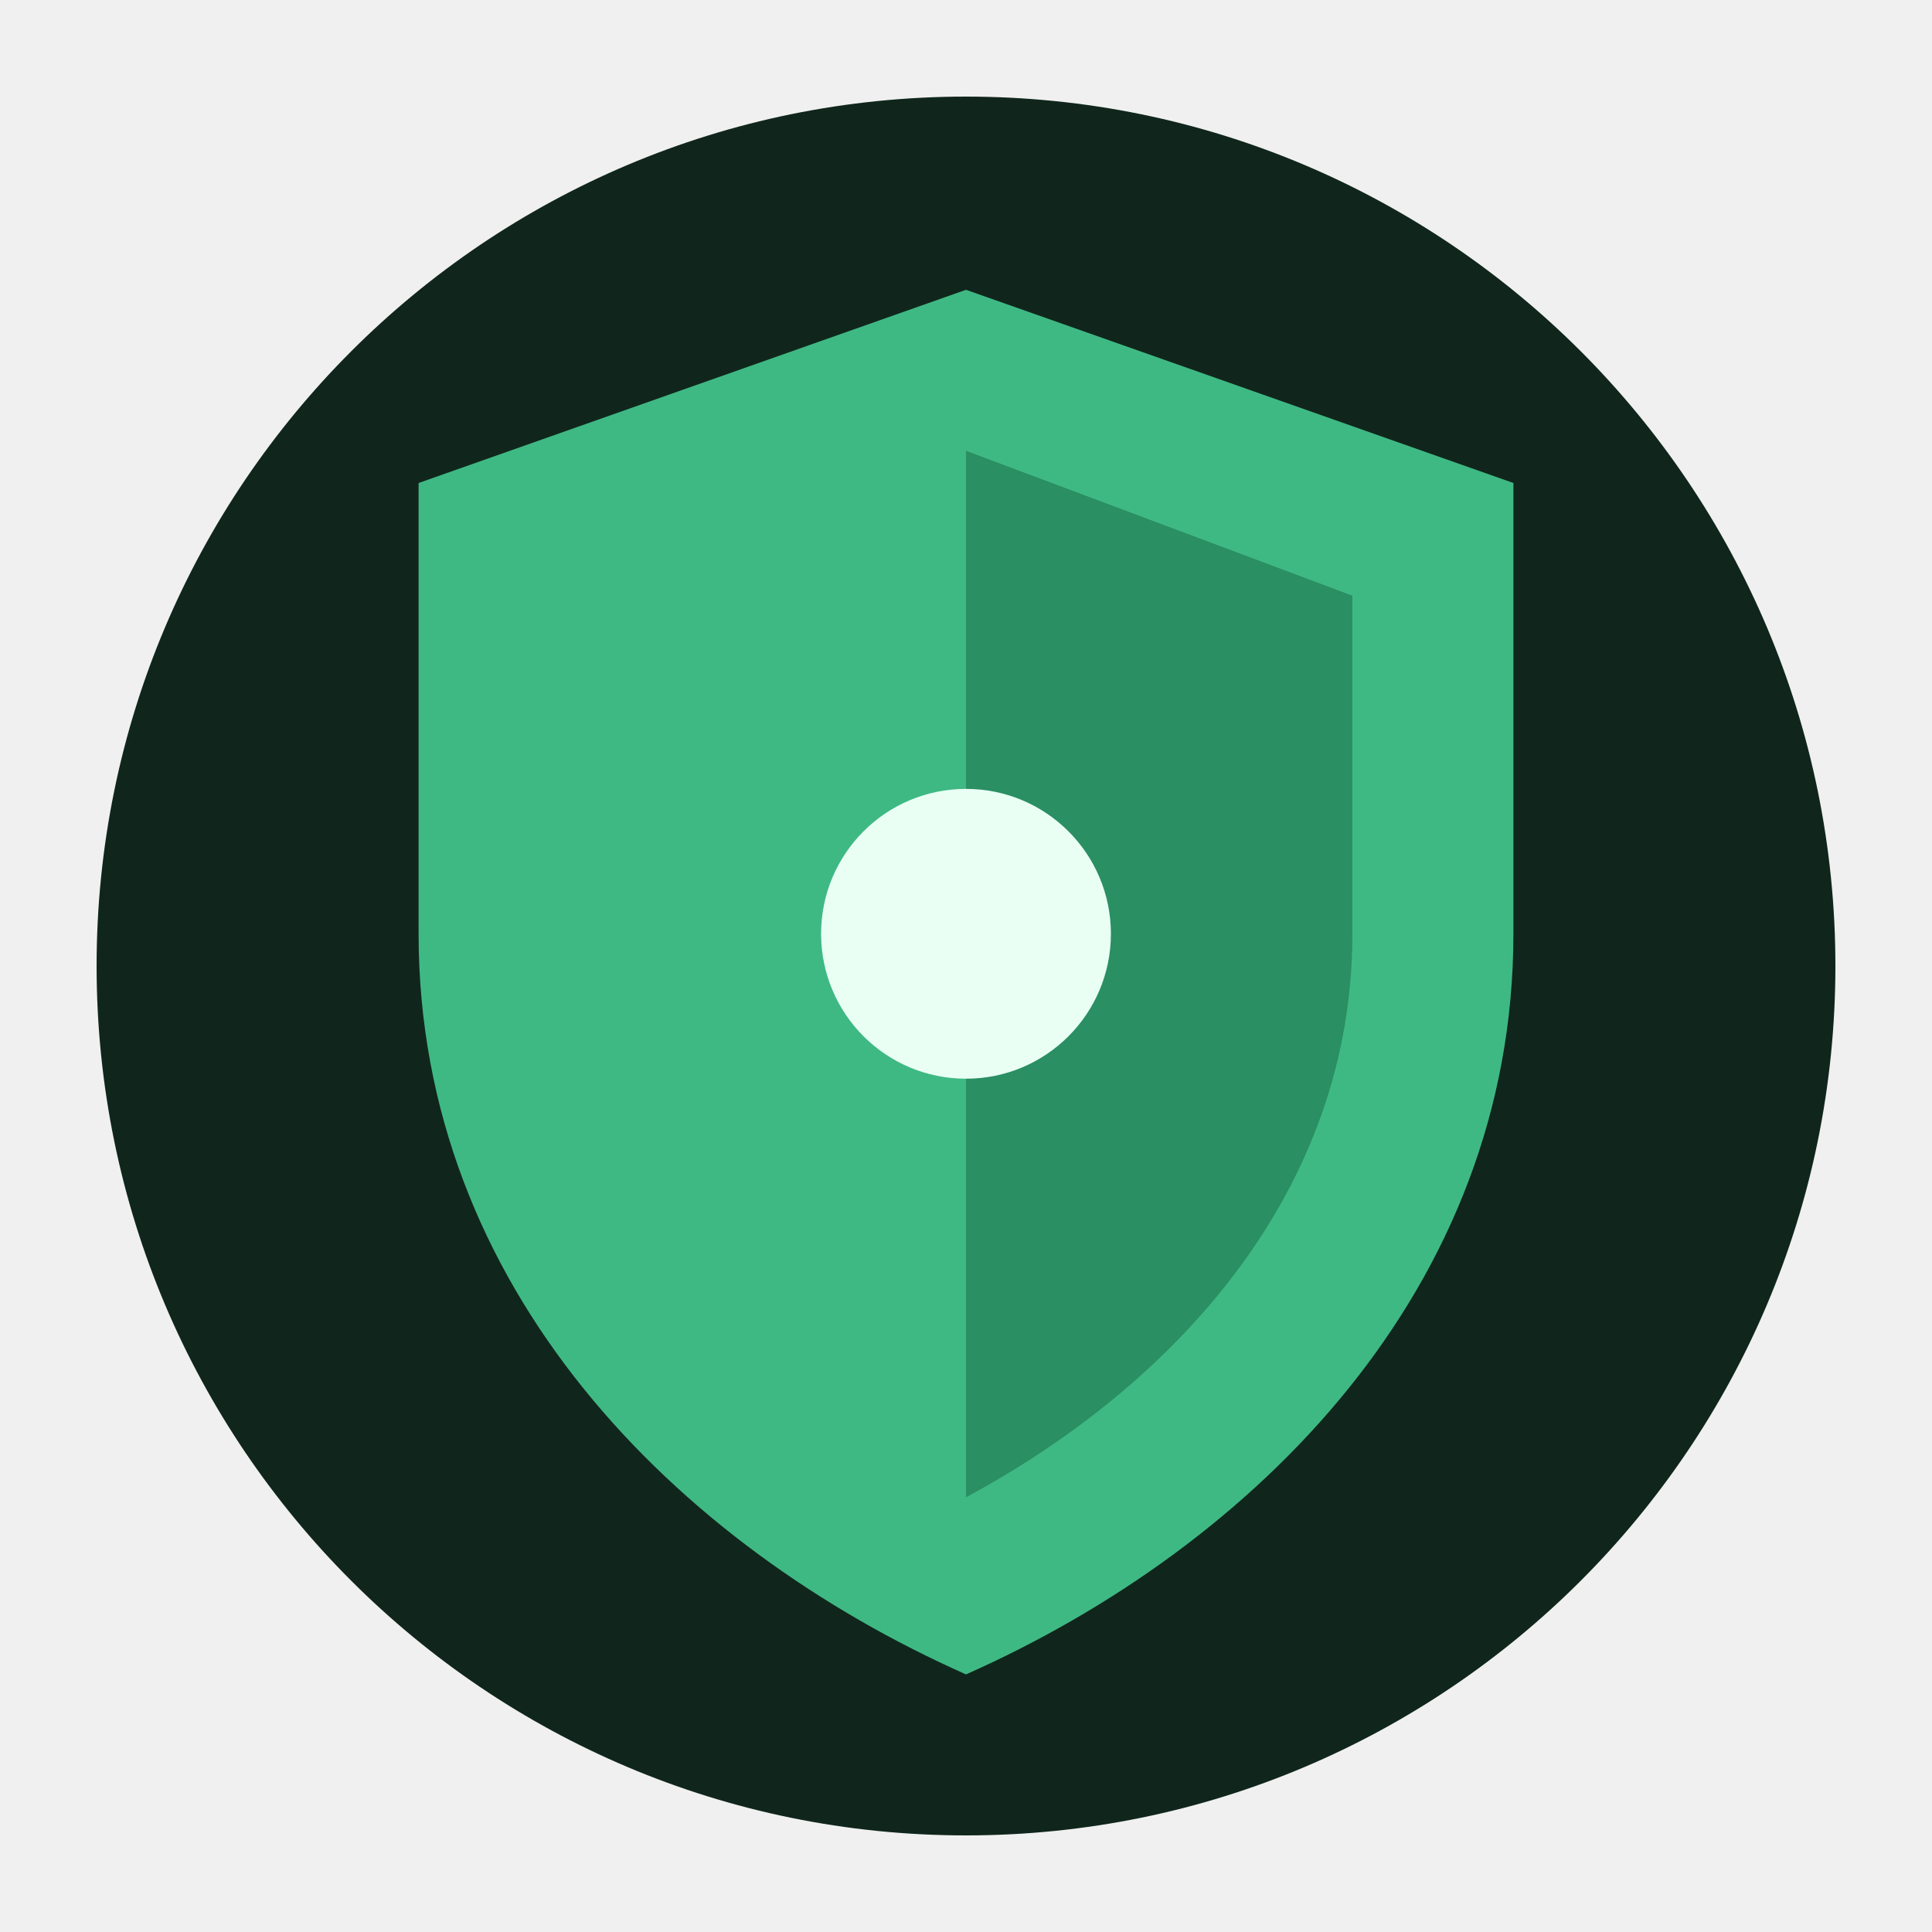
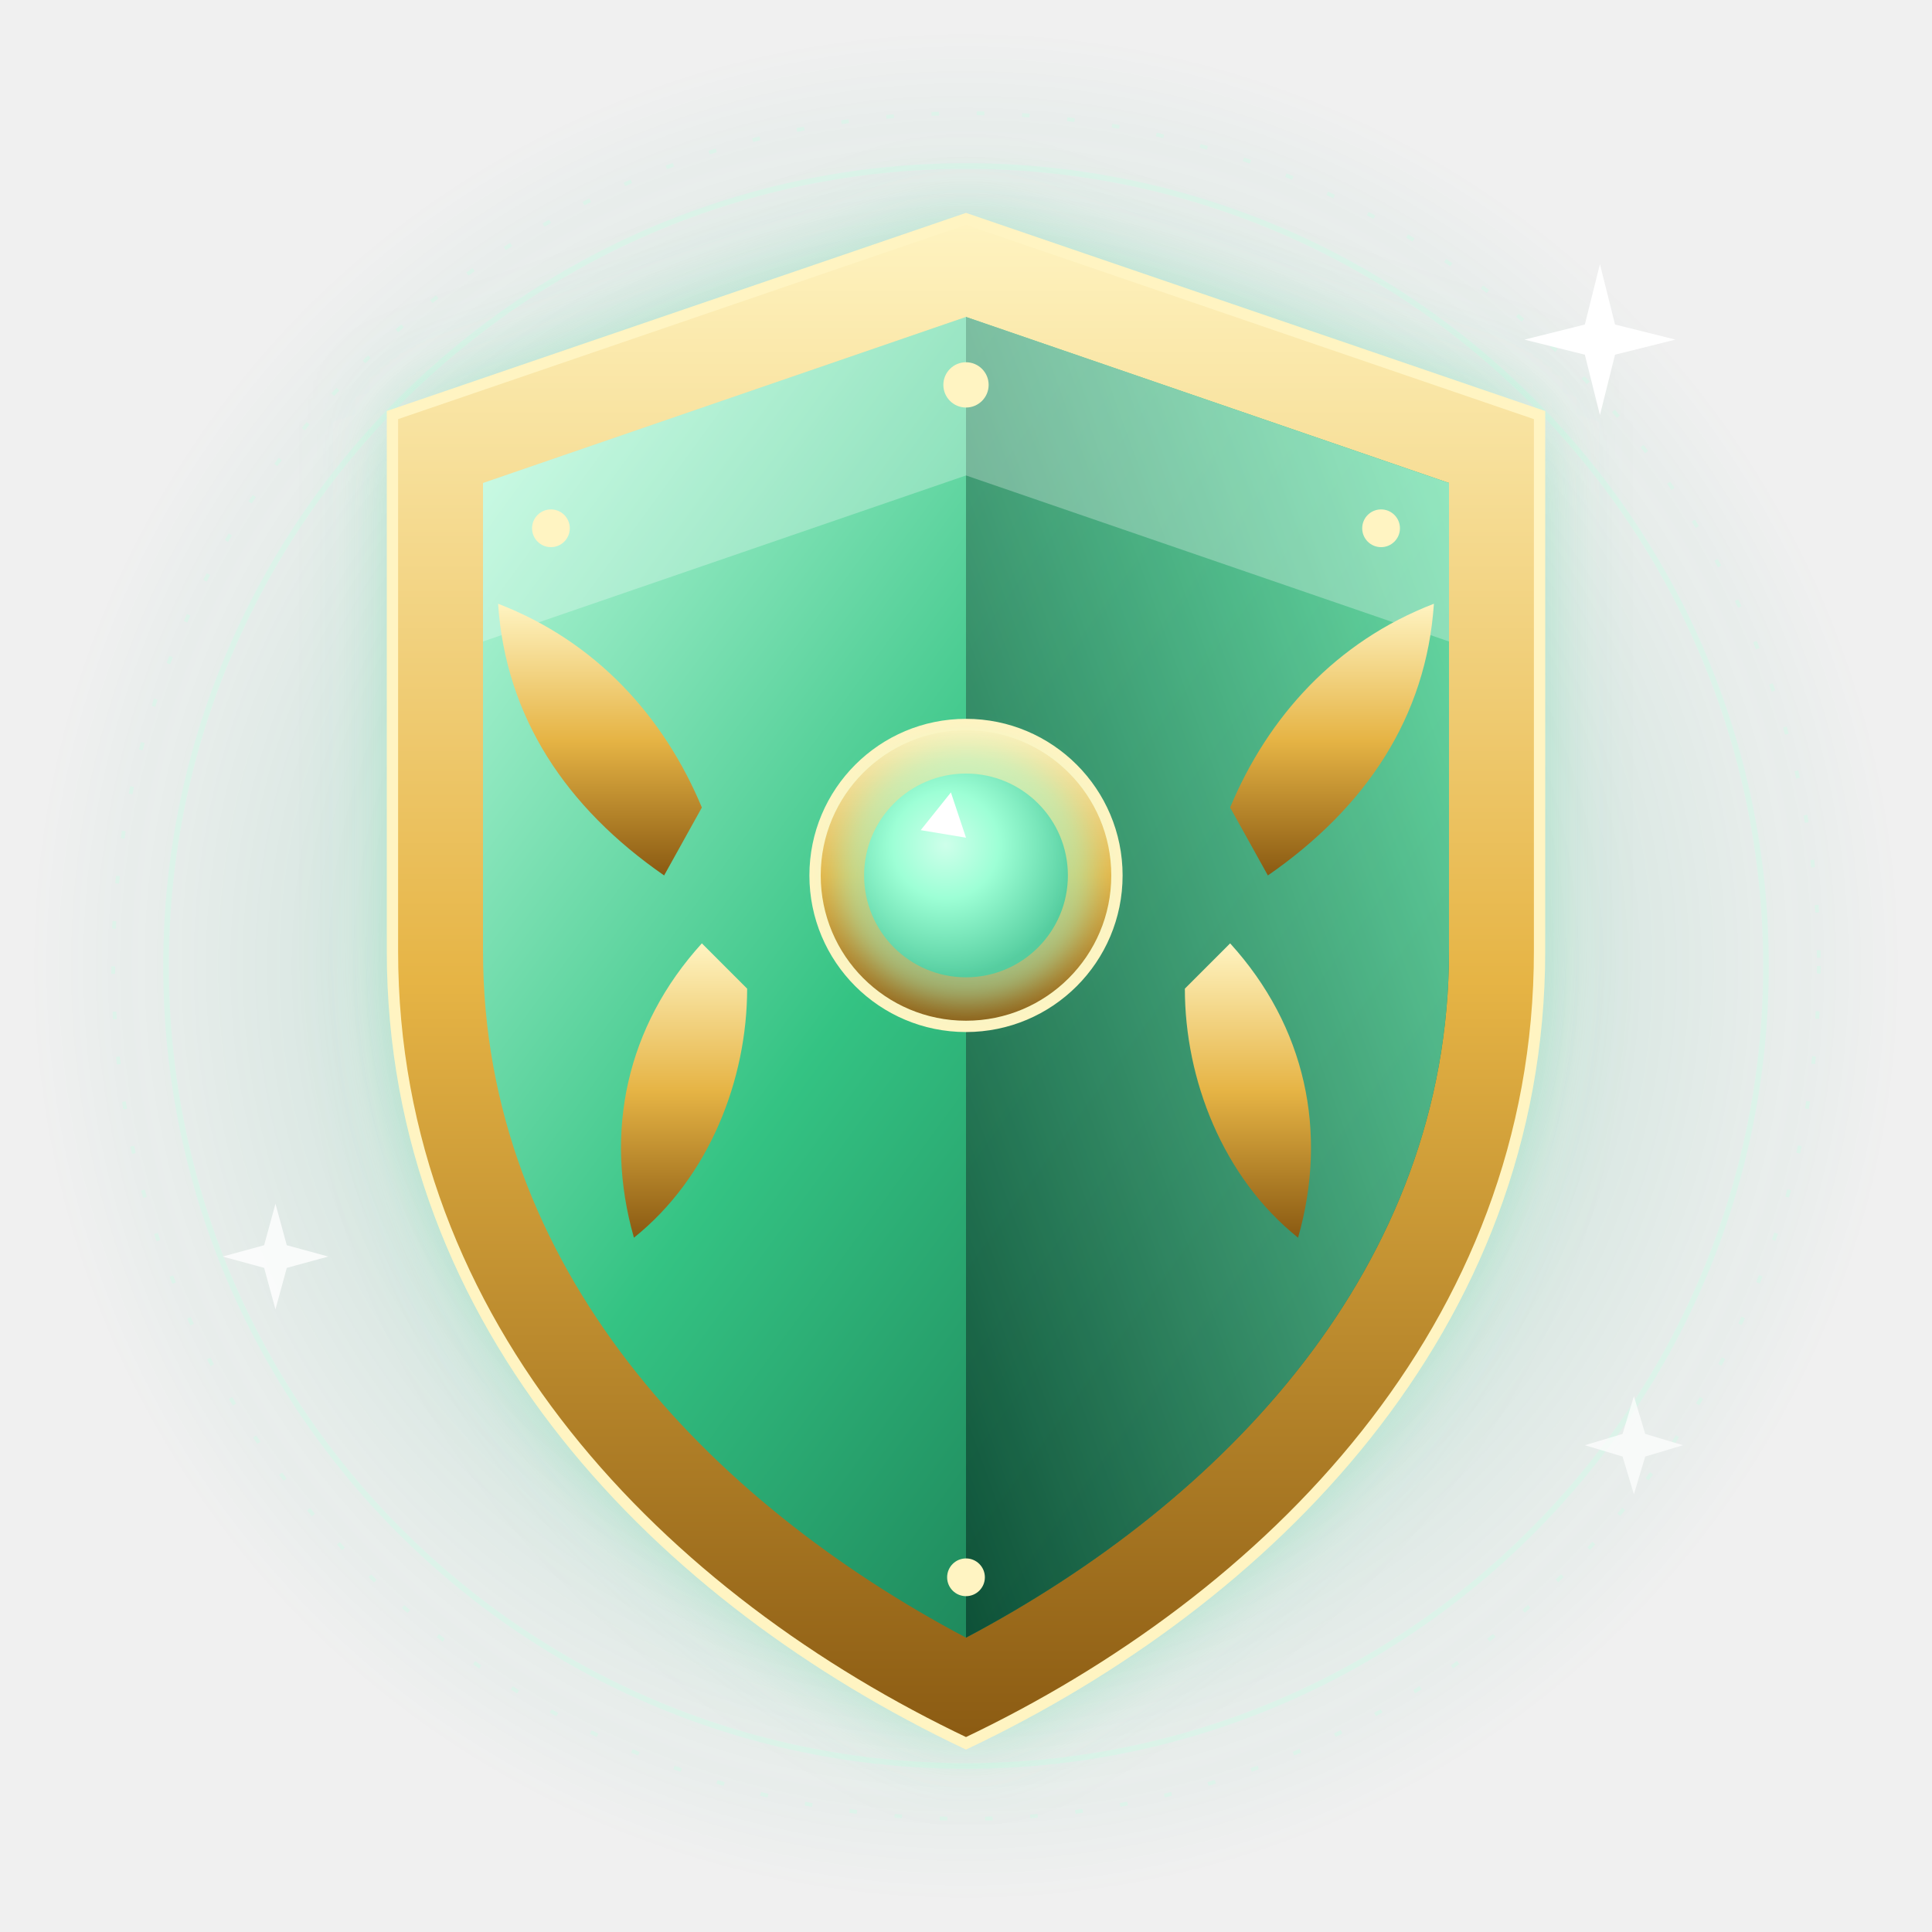
- <svg xmlns="http://www.w3.org/2000/svg" viewBox="0 0 120 120">
-   <circle cx="60" cy="60" r="54" fill="#10261c" />
-   <path d="M60 18 L94 30 V58 C94 80 78 96 60 104 C42 96 26 80 26 58 V30 Z" fill="#3fb984" />
-   <path d="M60 28 L84 37 V58 C84 74 73 86 60 93 Z" fill="#2a8f63" />
-   <circle cx="60" cy="58" r="9" fill="#e9fff4" />
+ <svg xmlns="http://www.w3.org/2000/svg" viewBox="0 0 512 512">
+   <defs>
+     <radialGradient id="aura" cx="50%" cy="50%" r="50%">
+       <stop offset="0" stop-color="#3fd68e" stop-opacity=".5" />
+       <stop offset=".6" stop-color="#0f9d6a" stop-opacity=".12" />
+       <stop offset="1" stop-color="#0f9d6a" stop-opacity="0" />
+     </radialGradient>
+     <linearGradient id="plate" x1="0" y1="0" x2="1" y2="1">
+       <stop offset="0" stop-color="#c9ffe6" />
+       <stop offset=".45" stop-color="#34c383" />
+       <stop offset="1" stop-color="#0d5a3d" />
+     </linearGradient>
+     <linearGradient id="plate2" x1="1" y1="0" x2="0" y2="1">
+       <stop offset="0" stop-color="#7af0b8" />
+       <stop offset="1" stop-color="#0a4630" />
+     </linearGradient>
+     <linearGradient id="gold" x1="0" y1="0" x2="0" y2="1">
+       <stop offset="0" stop-color="#fff4c2" />
+       <stop offset=".5" stop-color="#e6b445" />
+       <stop offset="1" stop-color="#8a5a12" />
+     </linearGradient>
+     <radialGradient id="gem" cx="40%" cy="35%" r="65%">
+       <stop offset="0" stop-color="#ffffff" />
+       <stop offset=".4" stop-color="#9dffd6" />
+       <stop offset="1" stop-color="#0f9d6a" />
+     </radialGradient>
+     <filter id="soft" x="-50%" y="-50%" width="200%" height="200%">
+       <feGaussianBlur stdDeviation="12" />
+     </filter>
+     <filter id="glow" x="-50%" y="-50%" width="200%" height="200%">
+       <feGaussianBlur stdDeviation="4" />
+     </filter>
+   </defs>
+   <circle cx="256" cy="256" r="250" fill="url(#aura)" />
+   <g fill="none" stroke="#c9ffe6" stroke-opacity=".35">
+     <circle cx="256" cy="256" r="212" stroke-width="1.5" />
+     <circle cx="256" cy="256" r="226" stroke-width="1" stroke-dasharray="2 10" />
+   </g>
+   <path d="M256 62 L404 112 V252 C404 350 334 420 256 458 C178 420 108 350 108 252 V112 Z" fill="#3fd68e" filter="url(#soft)" opacity=".5" />
+   <path d="M256 58 L408 110 V252 C408 352 336 424 256 462 C176 424 104 352 104 252 V110 Z" fill="url(#gold)" stroke="#fff4c2" stroke-width="3" />
+   <path d="M256 84 L384 128 V252 C384 336 324 398 256 434 C188 398 128 336 128 252 V128 Z" fill="url(#plate)" />
+   <path d="M256 84 L384 128 V252 C384 336 324 398 256 434 Z" fill="url(#plate2)" opacity=".85" />
+   <path d="M256 84 L128 128 V170 L256 126 L384 170 V128 Z" fill="#ffffff" opacity=".28" />
+   <g fill="none" stroke="url(#gold)" stroke-width="7" stroke-linecap="round">
+     <path d="M256 130 V408" />
+     <path d="M148 232 H364" />
+   </g>
+   <g fill="url(#gold)">
+     <path d="M176 232 C150 214 134 190 132 160 C158 170 176 190 186 214 Z" />
+     <path d="M336 232 C362 214 378 190 380 160 C354 170 336 190 326 214 Z" />
+     <path d="M186 250 C166 272 160 300 168 328 C188 312 198 286 198 262 Z" />
+     <path d="M326 250 C346 272 352 300 344 328 C324 312 314 286 314 262 Z" />
+   </g>
+   <circle cx="256" cy="232" r="40" fill="url(#gold)" stroke="#fff4c2" stroke-width="3" />
+   <circle cx="256" cy="232" r="27" fill="url(#gem)" />
+   <circle cx="256" cy="232" r="34" fill="#9dffd6" filter="url(#glow)" opacity=".5" />
+   <path d="M244 220 l8 -10 l4 12z" fill="#ffffff" />
+   <g fill="#fff4c2">
+     <circle cx="256" cy="102" r="6" />
+     <circle cx="146" cy="140" r="5" />
+     <circle cx="366" cy="140" r="5" />
+     <circle cx="256" cy="418" r="5" />
+   </g>
+   <g fill="#ffffff">
+     <path d="M420 86 l4 -16 l4 16 l16 4 l-16 4 l-4 16 l-4 -16 l-16 -4z" />
+     <path d="M70 330 l3 -11 l3 11 l11 3 l-11 3 l-3 11 l-3 -11 l-11 -3z" opacity=".8" />
+     <path d="M430 380 l3 -10 l3 10 l10 3 l-10 3 l-3 10 l-3 -10 l-10 -3z" opacity=".7" />
+   </g>
</svg>
